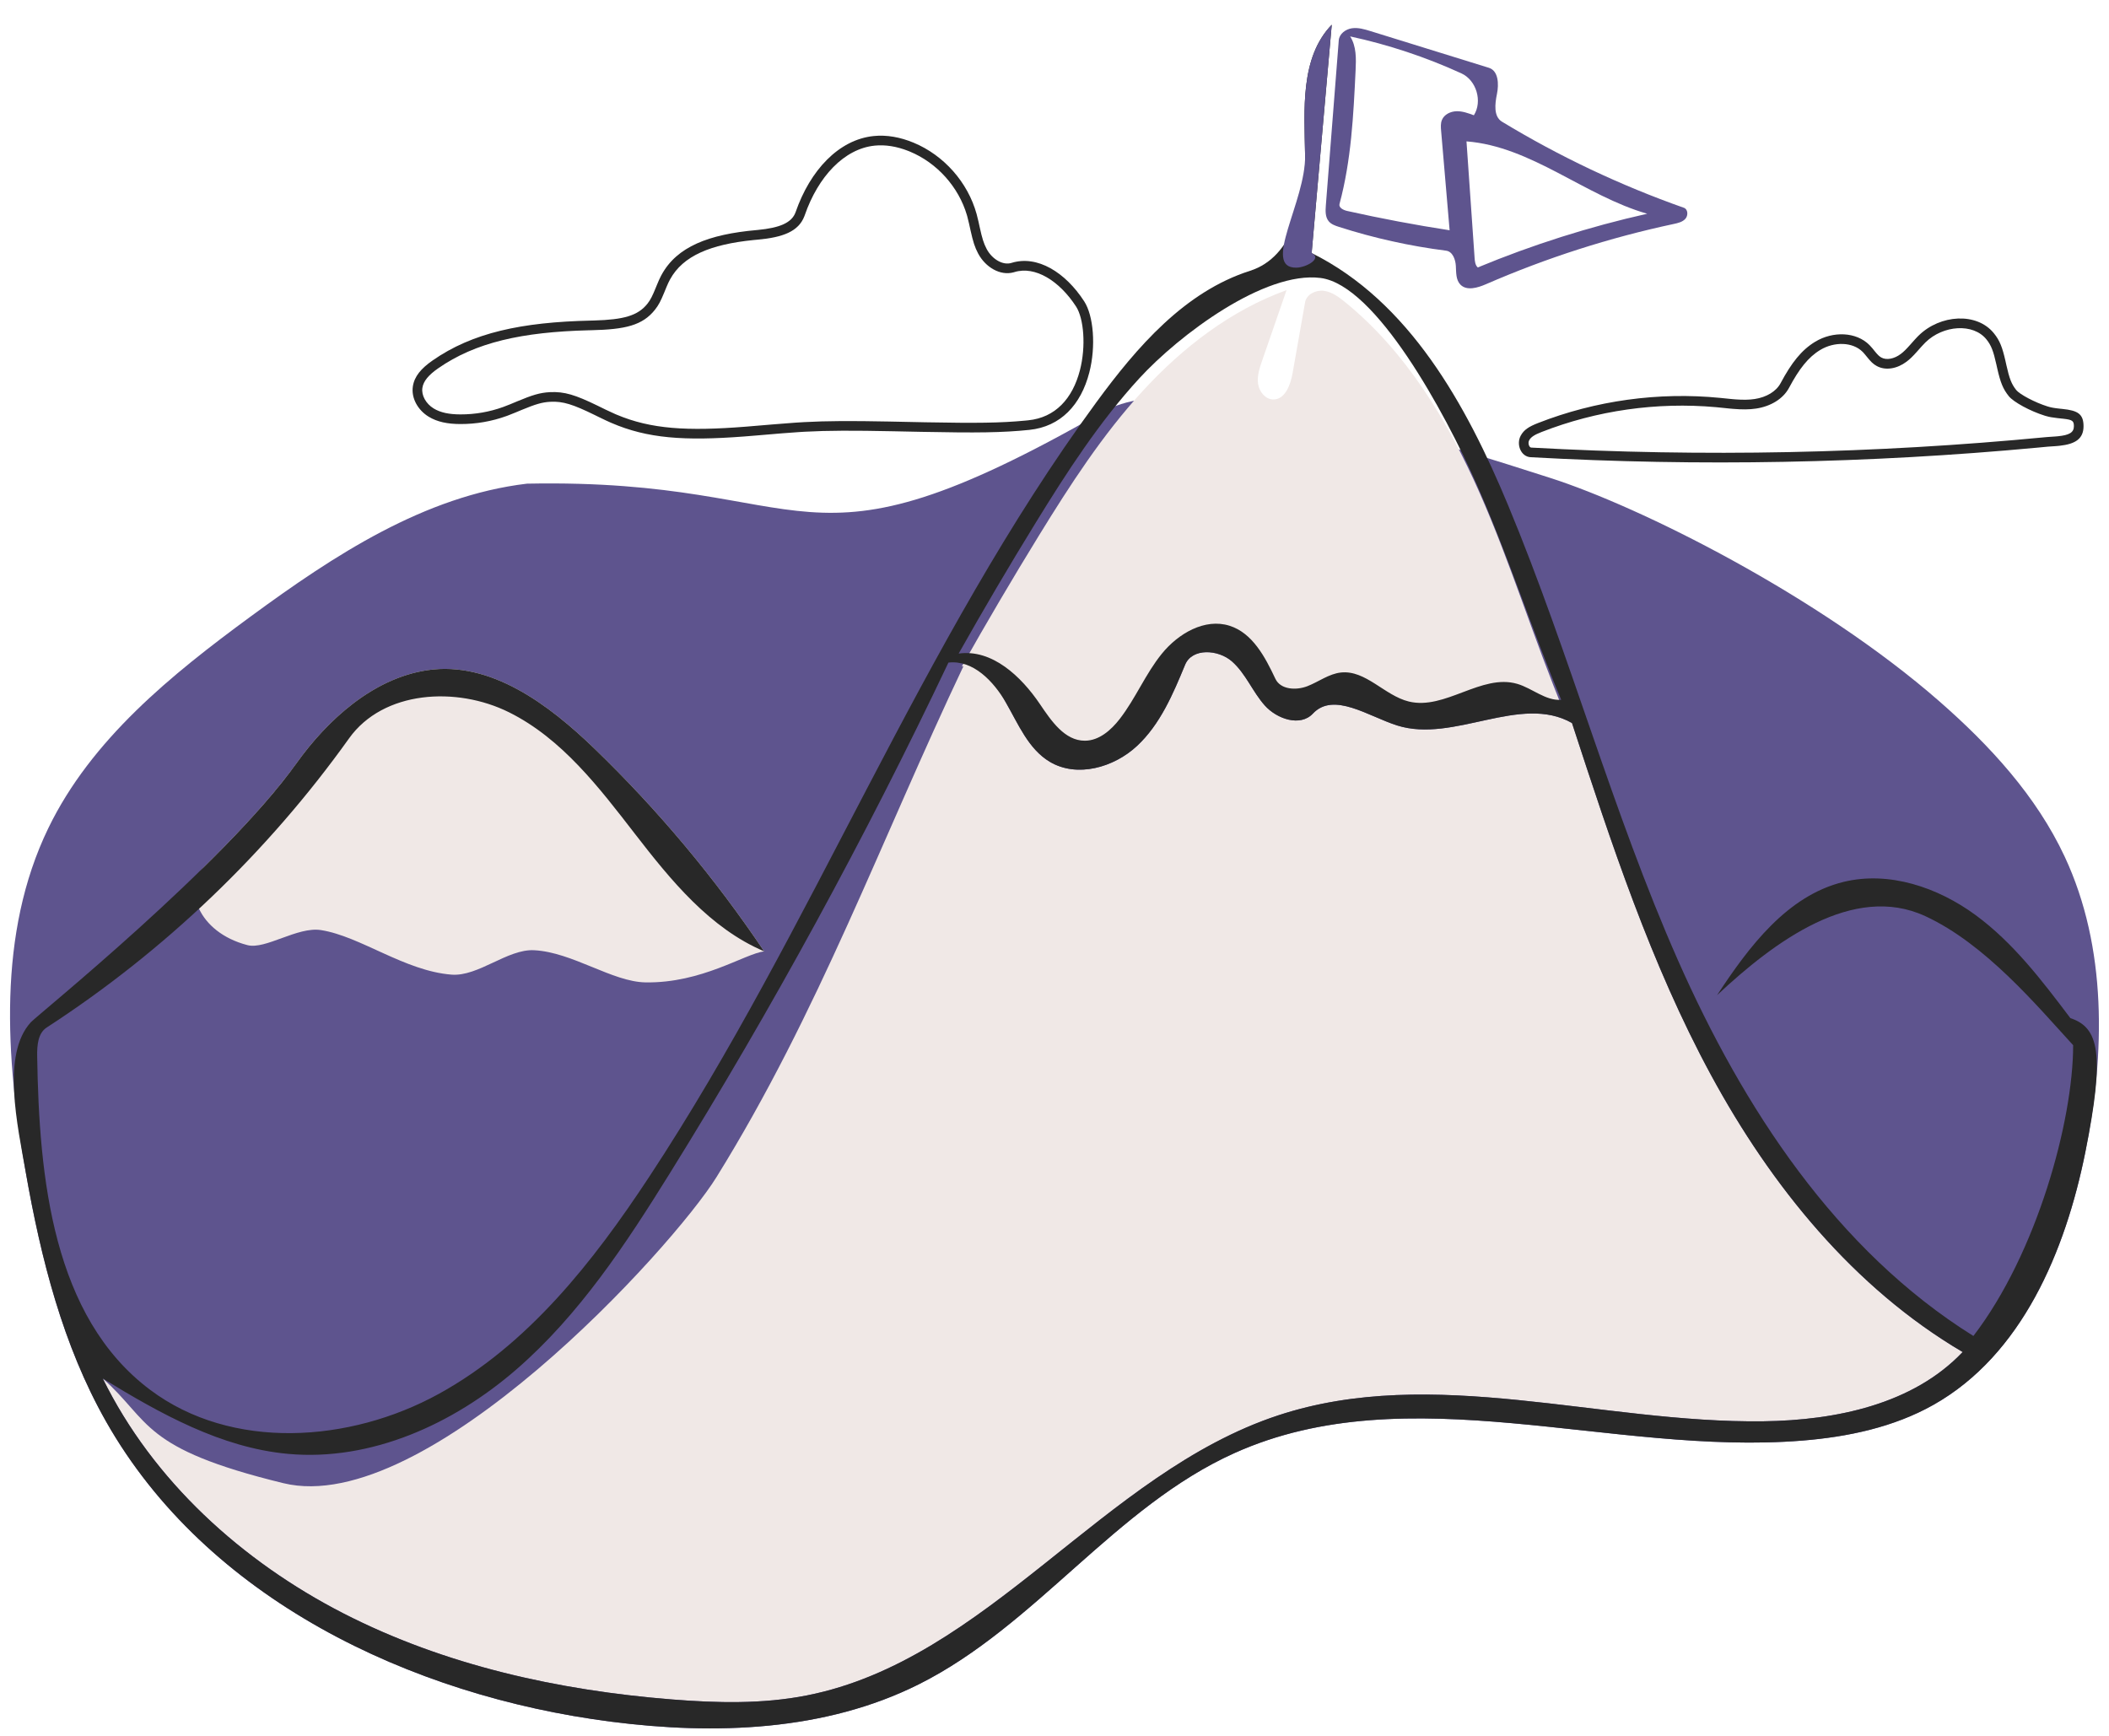
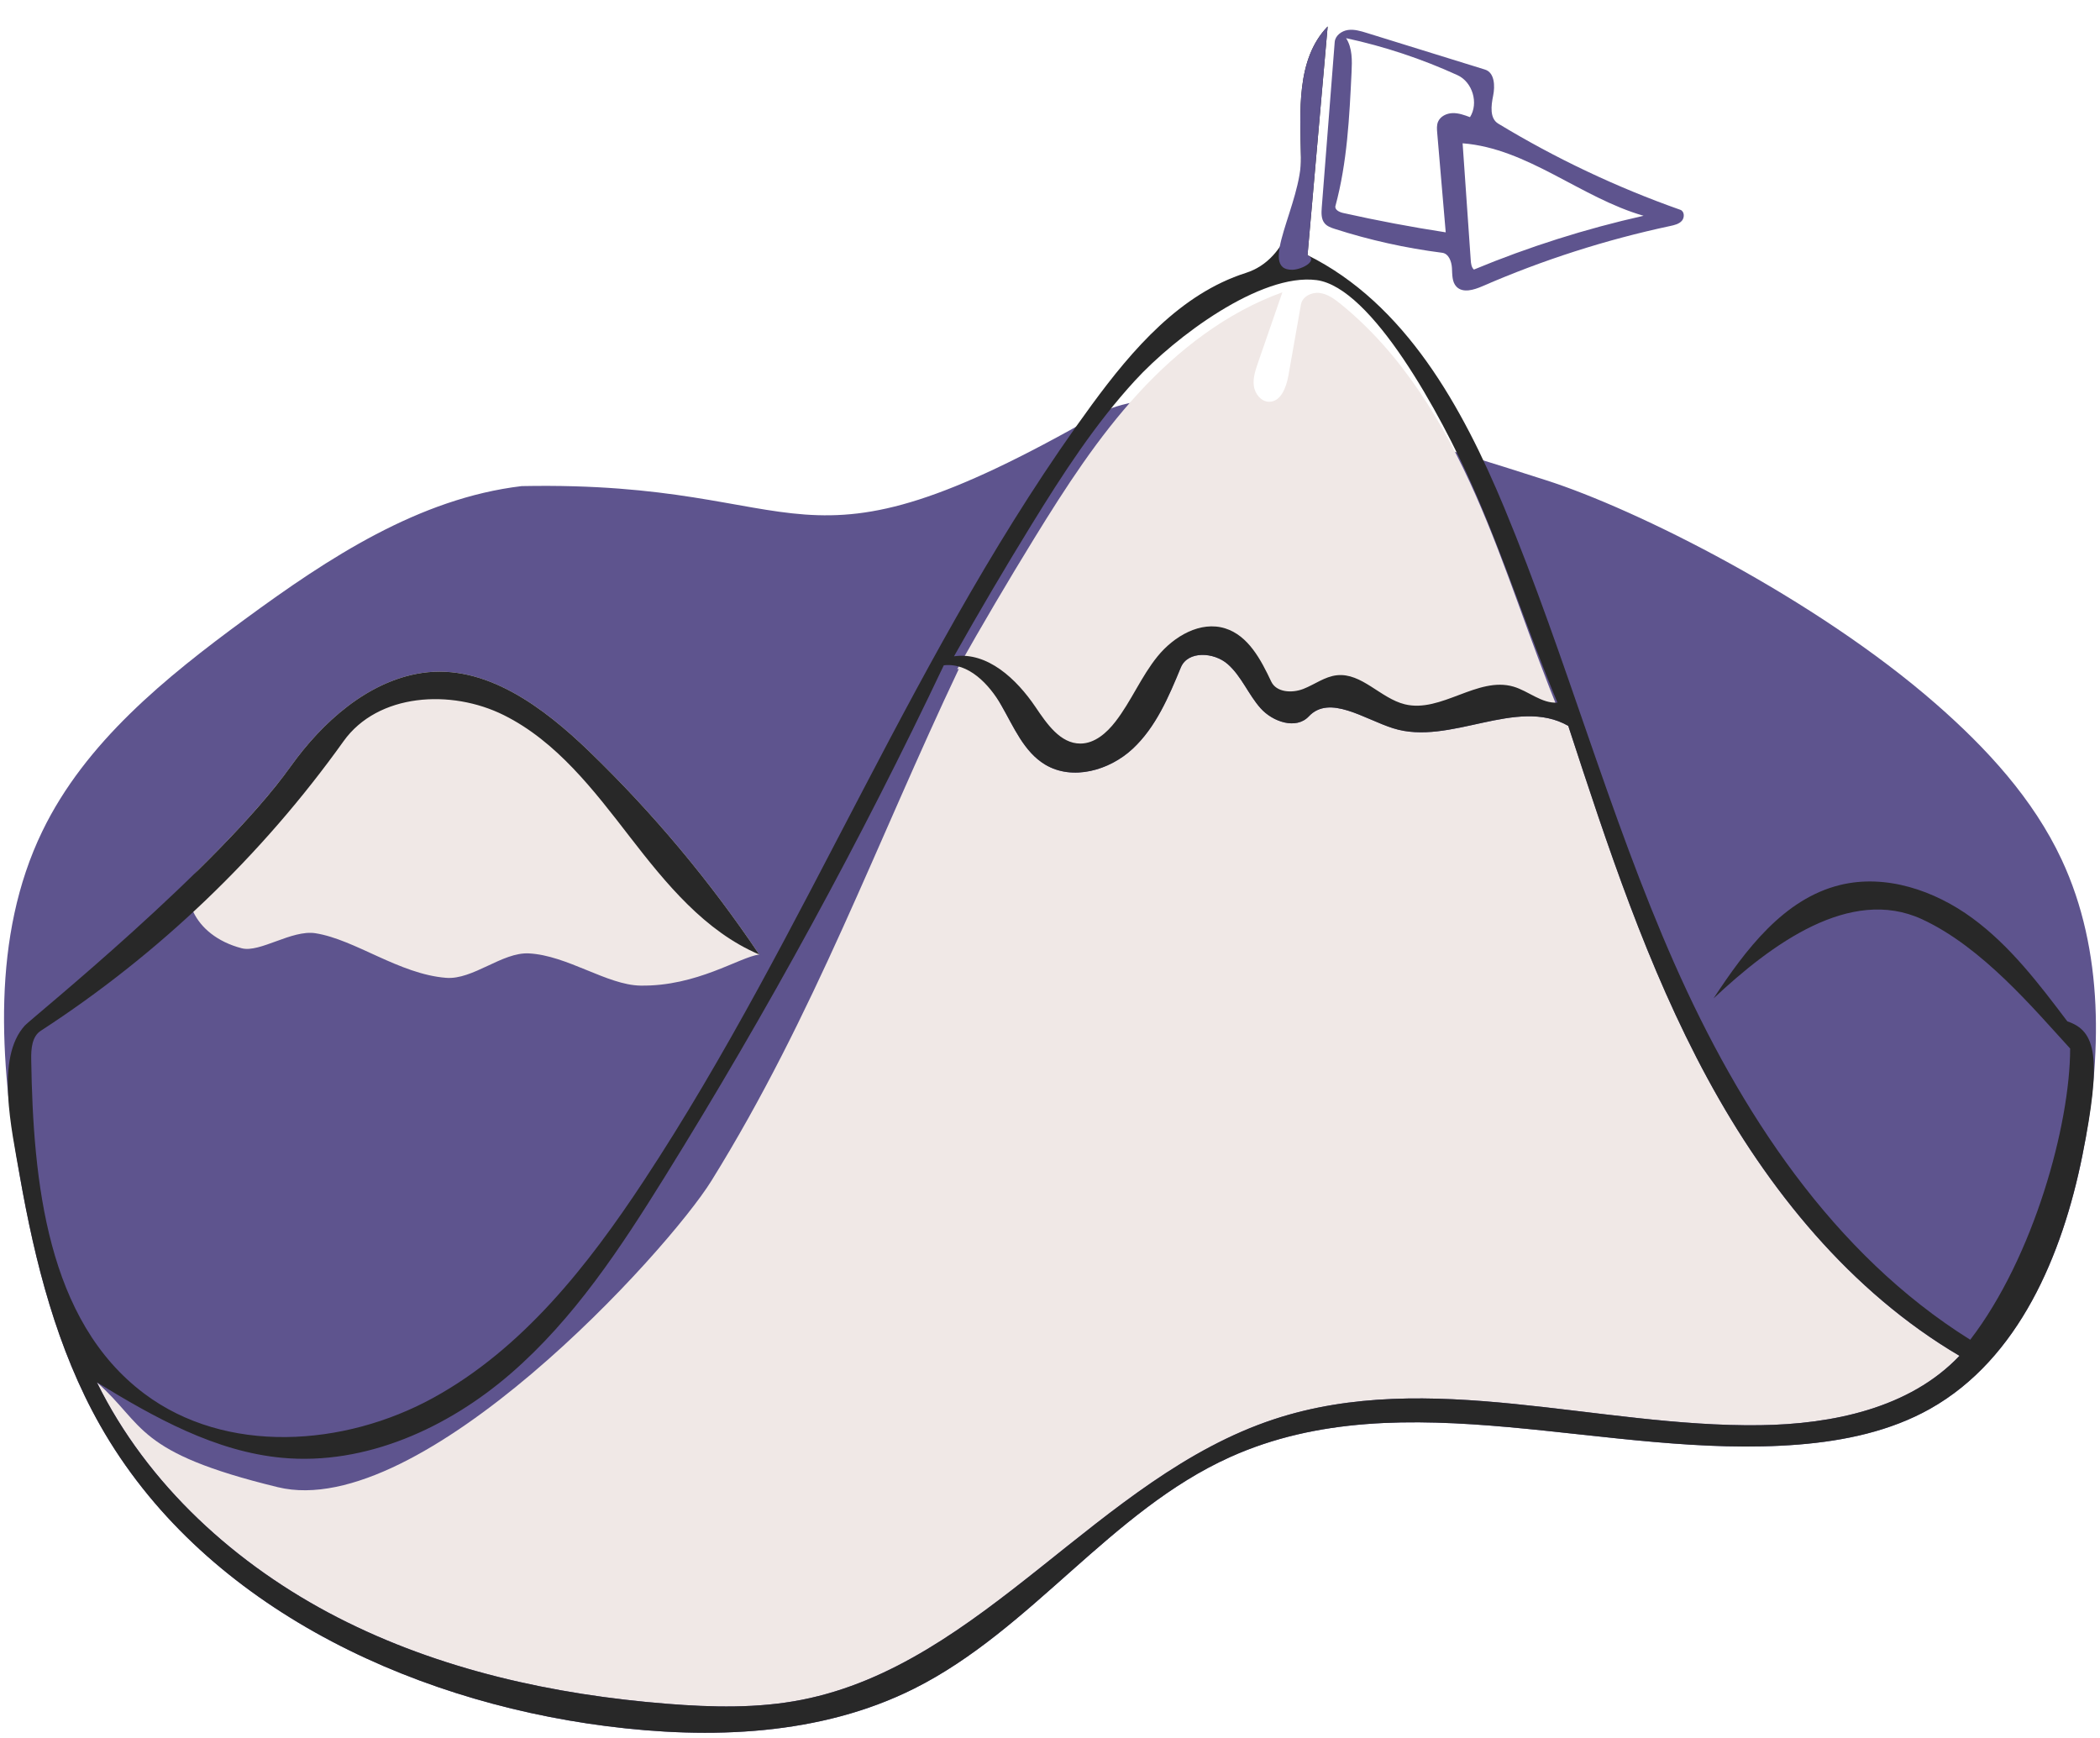
- <svg xmlns="http://www.w3.org/2000/svg" width="175" height="144" viewBox="0 0 175 144" fill="none">
-   <path fill-rule="evenodd" clip-rule="evenodd" d="M76.249 139.766C68.465 143.665 59.34 143.983 50.706 142.872C33.99 140.722 17.11 132.619 8.798 117.957C5.213 111.633 3.403 104.462 2.141 97.303C0.456 87.742 -0.224 77.462 4.009 68.725C7.578 61.36 14.202 56 20.801 51.158C27.717 46.084 35.209 41.15 43.727 40.136C68.298 39.649 65.809 48.879 91.469 34.199C98.929 29.931 121.108 37.257 128.602 39.649C136.095 42.041 150.883 49.421 160.911 58.188C165.103 61.852 168.969 66.046 171.325 71.091C174.852 78.644 174.681 87.444 173.035 95.616C171.375 103.859 167.771 112.432 160.451 116.569C157.143 118.438 153.33 119.24 149.543 119.546C133.73 120.827 116.909 114.076 102.437 120.58C92.531 125.032 85.959 134.901 76.249 139.766Z" fill="#5E548E" />
-   <path fill-rule="evenodd" clip-rule="evenodd" d="M16.955 71.915C19.927 68.989 22.719 65.971 24.599 63.341C27.186 59.72 30.979 56.278 35.474 55.614C40.716 54.839 45.53 58.453 49.34 62.135C54.604 67.222 59.328 72.867 63.408 78.945C61.771 79.158 58.245 81.599 53.559 81.522C50.8 81.476 47.505 79.018 44.319 78.853C42.106 78.739 39.691 81.055 37.463 80.879C33.567 80.57 29.923 77.702 26.637 77.183C24.679 76.874 22.037 78.82 20.532 78.43C16.396 77.357 15.171 73.673 16.955 71.915Z" fill="#F0E8E6" />
-   <path fill-rule="evenodd" clip-rule="evenodd" d="M106.059 117.453C118.902 113.218 132.818 118.126 146.339 117.944C152.33 117.864 158.733 116.542 162.857 112.196C153.825 106.878 146.968 98.421 141.974 89.205C136.98 79.989 133.697 69.963 130.441 60C126.156 57.557 120.641 61.688 115.938 60.203C113.534 59.443 110.664 57.38 108.939 59.218C107.898 60.328 105.959 59.675 104.947 58.54C103.934 57.404 103.37 55.895 102.228 54.889C101.086 53.884 98.919 53.757 98.338 55.163C97.332 57.597 96.272 60.112 94.343 61.905C92.415 63.699 89.357 64.565 87.098 63.21C85.334 62.152 84.501 60.094 83.473 58.312C82.446 56.529 82.045 54.927 80.001 55.163C73.098 69.708 67.944 84.007 59.451 97.685C55.801 103.563 35.383 125.968 23.519 123.081C11.655 120.193 12.535 117.944 8.528 114.394C12.702 122.885 20.075 129.565 28.493 133.883C36.911 138.201 46.34 140.278 55.771 141.028C59.493 141.324 63.267 141.417 66.93 140.697C81.943 137.746 91.529 122.243 106.059 117.453Z" fill="#F0E8E6" />
-   <path fill-rule="evenodd" clip-rule="evenodd" d="M93.185 60.721C94.5 59.022 95.322 56.977 96.678 55.309C98.033 53.641 100.234 52.348 102.285 52.992C104.193 53.592 105.243 55.582 106.094 57.393C106.521 58.301 107.819 58.372 108.755 58.007C109.691 57.643 110.532 56.984 111.53 56.875C113.596 56.65 115.152 58.789 117.17 59.282C120.174 60.015 123.193 56.95 126.162 57.815C127.418 58.181 128.505 59.231 129.811 59.141C127.3 53.123 125.409 46.857 122.773 40.892C120.137 34.928 116.661 29.172 111.6 25.06C111.08 24.637 110.511 24.218 109.845 24.133C109.18 24.049 108.41 24.426 108.293 25.086C107.947 27.049 107.6 29.012 107.254 30.975C107.082 31.947 106.629 33.167 105.643 33.149C104.985 33.136 104.481 32.492 104.39 31.841C104.3 31.189 104.518 30.539 104.733 29.918C105.407 27.971 106.081 26.024 106.755 24.077C102.131 25.745 98.124 28.842 94.802 32.465C91.48 36.087 88.793 40.239 86.218 44.425C84.014 48.01 81.878 51.637 79.812 55.304C82.582 54.91 84.994 57.185 86.561 59.502C87.499 60.888 88.615 62.54 90.289 62.534C91.469 62.53 92.463 61.654 93.185 60.721Z" fill="#F0E8E6" />
-   <path fill-rule="evenodd" clip-rule="evenodd" d="M111.097 18.826C110.791 18.728 110.469 18.616 110.26 18.37C109.96 18.018 109.98 17.502 110.016 17.04C110.373 12.475 110.731 7.909 111.088 3.344C111.13 2.815 111.649 2.425 112.174 2.347C112.698 2.269 113.226 2.428 113.733 2.585C117.003 3.598 120.272 4.611 123.541 5.625C124.339 5.872 124.382 6.979 124.214 7.798C124.046 8.616 123.92 9.667 124.634 10.1C129.402 12.991 134.469 15.388 139.727 17.243C140.067 17.363 140.092 17.88 139.854 18.151C139.617 18.422 139.238 18.51 138.886 18.585C133.547 19.724 128.323 21.4 123.318 23.578C122.617 23.883 121.703 24.162 121.174 23.611C120.798 23.218 120.834 22.605 120.802 22.063C120.771 21.52 120.531 20.87 119.992 20.802C116.975 20.419 113.993 19.756 111.097 18.826ZM122.298 9.566C123.03 8.408 122.508 6.657 121.262 6.088C118.308 4.737 115.207 3.707 112.031 3.021C112.559 3.836 112.531 4.877 112.484 5.846C112.306 9.568 112.122 13.324 111.15 16.921C111.066 17.232 111.466 17.434 111.781 17.505C114.597 18.134 117.434 18.67 120.286 19.109C120.051 16.361 119.816 13.612 119.581 10.863C119.555 10.558 119.531 10.239 119.648 9.955C119.836 9.495 120.359 9.245 120.856 9.231C121.353 9.217 121.833 9.393 122.298 9.566ZM121.686 11.732C121.91 14.958 122.135 18.183 122.359 21.408C122.379 21.691 122.412 22.003 122.621 22.194C127.167 20.307 131.877 18.814 136.68 17.737C131.475 16.243 127.085 12.155 121.686 11.732Z" fill="#5E548E" />
-   <path fill-rule="evenodd" clip-rule="evenodd" d="M76.248 139.766C68.465 143.665 59.34 143.983 50.706 142.872C33.99 140.723 17.11 132.619 8.798 117.957C5.213 111.633 3.403 104.462 2.141 97.303C1.449 93.375 0.105 87.493 2.566 84.823C3.116 84.226 18.564 71.785 24.599 63.341C27.186 59.72 30.979 56.278 35.474 55.614C40.716 54.839 45.53 58.453 49.34 62.135C54.604 67.222 59.328 72.867 63.407 78.945C58.912 77.035 55.677 73.066 52.69 69.201C49.704 65.336 46.619 61.291 42.247 59.113C37.875 56.935 31.804 57.298 28.965 61.272C22.198 70.745 13.637 78.931 3.872 85.269C3.138 85.746 3.071 86.777 3.085 87.652C3.244 97.758 4.374 109.267 12.458 115.333C19.211 120.399 29.013 119.738 36.41 115.67C43.807 111.601 49.216 104.72 53.861 97.67C67.484 76.991 76.33 53.354 90.972 33.384C94.338 28.793 98.304 24.202 103.727 22.472C107.346 21.317 108.361 16.699 108.294 12.902C108.228 9.104 107.868 4.786 110.505 2.052C109.95 8.367 109.394 14.683 108.838 20.999C116.938 25.02 121.669 33.582 125.141 41.932C130.297 54.331 133.796 67.382 139.224 79.665C144.652 91.948 152.357 103.75 163.747 110.864C169.019 104 172.025 93.013 172.025 86.734C169.019 83.457 164.748 78.331 159.752 76.023C153.796 73.272 147.261 78.096 142.477 82.585C145.121 78.559 148.296 74.322 152.975 73.183C156.752 72.262 160.795 73.635 163.929 75.936C167.063 78.236 169.452 81.385 171.795 84.488C174.164 85.269 174.681 87.444 173.035 95.616C171.375 103.859 167.771 112.432 160.451 116.569C157.143 118.438 153.33 119.24 149.543 119.546C133.73 120.827 116.908 114.076 102.437 120.58C92.531 125.032 85.959 134.901 76.248 139.766ZM106.059 117.453C118.902 113.218 132.818 118.126 146.339 117.944C152.329 117.864 158.733 116.542 162.857 112.196C153.824 106.878 146.968 98.421 141.974 89.205C136.98 79.989 133.697 69.963 130.44 60C126.156 57.557 120.64 61.688 115.937 60.203C113.534 59.443 110.664 57.38 108.939 59.218C107.898 60.328 105.959 59.675 104.946 58.54C103.934 57.404 103.37 55.895 102.228 54.889C101.086 53.884 98.919 53.757 98.338 55.163C97.332 57.597 96.272 60.112 94.343 61.905C92.415 63.699 89.357 64.565 87.098 63.21C85.334 62.152 84.501 60.094 83.473 58.312C82.445 56.529 80.743 54.748 78.699 54.984C71.796 69.529 64.073 83.685 55.581 97.363C51.931 103.241 48.069 109.113 42.842 113.646C37.615 118.178 30.79 121.279 23.9 120.648C18.34 120.139 13.29 117.308 8.528 114.394C12.702 122.885 20.074 129.565 28.492 133.883C36.911 138.201 46.339 140.278 55.771 141.028C59.492 141.324 63.267 141.417 66.93 140.697C81.943 137.746 91.529 122.243 106.059 117.453ZM92.918 59.654C94.234 57.955 95.055 55.91 96.411 54.242C97.766 52.574 99.968 51.281 102.018 51.925C103.926 52.525 104.976 54.516 105.827 56.326C106.254 57.235 107.552 57.305 108.488 56.941C109.424 56.576 110.265 55.917 111.264 55.808C113.329 55.583 114.885 57.723 116.903 58.215C119.907 58.949 122.927 55.883 125.895 56.748C127.151 57.114 128.239 58.164 129.544 58.075C127.033 52.057 125.156 46.131 122.52 40.167C119.884 34.203 114.159 23.655 109.579 23.067C104.946 22.472 97.857 27.776 94.535 31.398C91.213 35.02 88.527 39.172 85.952 43.359C83.747 46.943 81.611 50.57 79.546 54.237C82.315 53.844 84.728 56.118 86.295 58.435C87.232 59.822 88.349 61.474 90.022 61.467C91.202 61.463 92.196 60.588 92.918 59.654Z" fill="#282828" />
-   <path fill-rule="evenodd" clip-rule="evenodd" d="M72.503 11.288C69.593 11.583 67.22 14.138 66.021 17.595C65.709 18.494 64.686 18.909 62.891 19.081L62.778 19.092C58.804 19.446 56.166 20.47 54.894 22.81L54.84 22.91C54.737 23.109 54.648 23.308 54.519 23.622L54.435 23.826C54.135 24.564 53.981 24.876 53.724 25.201C52.924 26.212 51.721 26.524 49.311 26.596L49.044 26.603C43.272 26.732 39.194 27.609 35.891 29.916C34.946 30.575 34.383 31.23 34.257 32.07C34.113 33.032 34.672 34.029 35.564 34.576C36.278 35.013 37.135 35.186 38.205 35.189C39.506 35.193 40.808 34.967 42.032 34.523L42.133 34.486C42.318 34.417 42.493 34.348 42.752 34.24L43.302 34.011C44.431 33.544 44.978 33.378 45.665 33.342C46.724 33.287 47.56 33.566 49.341 34.436L49.715 34.62C50.103 34.809 50.382 34.942 50.657 35.062L50.731 35.094C53.718 36.384 56.771 36.6 61.73 36.222L62.709 36.143L64.876 35.96C65.445 35.913 65.852 35.884 66.321 35.854L66.774 35.827C68.706 35.722 70.767 35.72 74.135 35.788L76.451 35.836C81.092 35.928 83.184 35.903 85.415 35.673C88.007 35.406 89.695 33.597 90.387 30.916C90.948 28.743 90.744 26.208 89.962 25.003C88.402 22.598 86.073 21.149 83.93 21.817C83.22 22.038 82.326 21.517 81.87 20.661C81.623 20.196 81.497 19.777 81.29 18.837L81.191 18.383C81.133 18.126 81.091 17.954 81.037 17.761C80.31 15.13 78.325 12.884 75.804 11.839C74.697 11.38 73.572 11.179 72.503 11.288ZM75.497 12.578C77.752 13.512 79.543 15.511 80.232 17.852L80.266 17.974C80.316 18.153 80.356 18.316 80.411 18.563L80.535 19.125C80.743 20.057 80.883 20.509 81.164 21.037C81.771 22.177 82.99 22.903 84.102 22.6L84.168 22.581C85.887 22.045 87.903 23.299 89.291 25.439C89.936 26.433 90.121 28.742 89.612 30.716C88.997 33.1 87.552 34.649 85.333 34.877L85.085 34.902C83.041 35.099 81.009 35.122 76.817 35.043L73.757 34.98C70.6 34.92 68.609 34.926 66.729 35.029L65.992 35.074C65.466 35.109 64.964 35.148 64.144 35.218L61.884 35.407C56.989 35.793 54.014 35.608 51.174 34.413L51.048 34.36C50.811 34.257 50.574 34.147 50.263 33.997L49.561 33.653C47.746 32.773 46.836 32.48 45.623 32.543C44.795 32.587 44.175 32.78 42.889 33.316L42.321 33.553C42.096 33.645 41.939 33.706 41.759 33.771C40.623 34.183 39.415 34.393 38.207 34.389C37.271 34.387 36.549 34.241 35.982 33.894C35.346 33.504 34.955 32.807 35.048 32.189C35.133 31.623 35.568 31.117 36.349 30.571C39.451 28.405 43.328 27.551 48.837 27.408L49.062 27.403C51.888 27.34 53.318 27.004 54.352 25.697C54.645 25.327 54.817 24.995 55.097 24.32L55.313 23.794C55.423 23.534 55.501 23.369 55.597 23.192C56.669 21.219 58.981 20.277 62.528 19.919L62.849 19.889C64.975 19.699 66.268 19.206 66.751 17.929L66.777 17.857C67.884 14.663 70.041 12.342 72.584 12.084C73.471 11.994 74.42 12.152 75.368 12.526L75.497 12.578Z" fill="#282828" />
-   <path fill-rule="evenodd" clip-rule="evenodd" d="M159.208 27.844L159.109 27.942C159.034 28.019 158.959 28.099 158.867 28.201L158.501 28.613C158.152 29.004 157.964 29.19 157.717 29.376C157.179 29.782 156.535 29.907 156.107 29.668C155.934 29.571 155.806 29.445 155.559 29.141L155.375 28.913C155.278 28.797 155.21 28.721 155.126 28.636C154.022 27.524 152.094 27.47 150.626 28.355C149.478 29.049 148.652 30.11 147.748 31.799C147.379 32.489 146.567 32.967 145.601 33.112C145.132 33.183 144.638 33.188 144.007 33.142L143.698 33.116L142.728 33.018C137.622 32.514 132.401 33.236 127.623 35.105C126.869 35.4 126.45 35.664 126.184 36.156C125.8 36.866 126.189 37.896 127.009 37.941C141.014 38.717 155.077 38.452 169.043 37.149L169.929 37.065L170.576 37.021C170.636 37.017 170.686 37.012 170.747 37.007L170.913 36.99C172.187 36.849 172.887 36.426 172.887 35.367C172.887 34.344 172.394 34.064 171.148 33.937L170.899 33.911C170.417 33.858 170.197 33.819 169.899 33.726C168.843 33.399 167.585 32.717 167.31 32.376C166.904 31.872 166.731 31.398 166.484 30.295L166.407 29.946C166.147 28.81 165.941 28.268 165.452 27.66C164.025 25.886 160.98 26.103 159.208 27.844ZM164.828 28.162C165.234 28.666 165.407 29.14 165.653 30.241L165.731 30.59C165.991 31.728 166.197 32.27 166.687 32.878C167.083 33.37 168.468 34.12 169.662 34.491L169.772 34.523C170.058 34.606 170.297 34.648 170.716 34.695L171.268 34.755C171.972 34.838 172.087 34.938 172.087 35.367C172.087 35.889 171.709 36.108 170.757 36.203L170.514 36.223L169.905 36.265C169.875 36.267 169.848 36.269 169.821 36.272L169.742 36.279C155.561 37.642 141.277 37.931 127.053 37.142C126.89 37.133 126.757 36.779 126.887 36.537C127.035 36.264 127.328 36.079 127.915 35.85C132.494 34.058 137.494 33.347 142.392 33.789L142.991 33.849L143.486 33.9C143.602 33.911 143.698 33.919 143.803 33.928C144.558 33.991 145.146 33.99 145.72 33.904C146.916 33.723 147.952 33.114 148.453 32.177C149.295 30.604 150.044 29.641 151.04 29.04C152.215 28.331 153.739 28.374 154.558 29.2L154.606 29.249C154.646 29.291 154.685 29.336 154.734 29.395L154.888 29.583C155.231 30.009 155.414 30.197 155.716 30.366C156.461 30.783 157.431 30.594 158.199 30.015C158.48 29.802 158.687 29.602 159.029 29.222L159.456 28.743C159.579 28.606 159.667 28.514 159.768 28.415C161.232 26.977 163.732 26.799 164.828 28.162Z" fill="#282828" />
-   <path fill-rule="evenodd" clip-rule="evenodd" d="M108.294 12.902C108.228 9.104 107.868 4.786 110.505 2.052C109.95 8.367 109.394 14.683 108.838 20.999C109.74 21.447 108.394 22.197 107.579 22.212C104.656 22.265 108.361 16.699 108.294 12.902Z" fill="#5E548E" />
+ <svg xmlns="http://www.w3.org/2000/svg" width="174" height="144" viewBox="0 0 174 144" fill="none">
+   <path fill-rule="evenodd" clip-rule="evenodd" d="M75.749 139.906C67.966 143.806 58.841 144.124 50.207 143.013C33.491 140.863 16.611 132.759 8.299 118.098C4.714 111.774 2.904 104.603 1.642 97.444C-0.043 87.882 -0.723 77.603 3.51 68.866C7.079 61.501 13.703 56.141 20.302 51.299C27.218 46.224 34.71 41.291 43.227 40.276C67.799 39.79 65.31 49.02 90.971 34.34C98.43 30.072 120.609 37.398 128.103 39.79C135.596 42.182 150.383 49.562 160.412 58.329C164.604 61.993 168.47 66.187 170.826 71.232C174.353 78.785 174.182 87.584 172.536 95.756C170.876 103.999 167.272 112.573 159.952 116.71C156.644 118.579 152.831 119.38 149.044 119.687C133.231 120.968 116.409 114.217 101.938 120.72C92.032 125.172 85.46 135.041 75.749 139.906Z" fill="#5E548E" />
+   <path fill-rule="evenodd" clip-rule="evenodd" d="M16.456 72.056C19.427 69.129 22.22 66.111 24.1 63.481C26.687 59.861 30.48 56.419 34.975 55.754C40.217 54.98 45.031 58.594 48.841 62.276C54.105 67.362 58.829 73.008 62.908 79.086C61.272 79.299 57.746 81.74 53.06 81.662C50.301 81.617 47.006 79.158 43.82 78.994C41.607 78.88 39.192 81.196 36.964 81.019C33.068 80.711 29.424 77.843 26.138 77.324C24.18 77.014 21.538 78.96 20.033 78.57C15.897 77.497 14.672 73.814 16.456 72.056Z" fill="#F0E8E6" />
+   <path fill-rule="evenodd" clip-rule="evenodd" d="M105.56 117.593C118.403 113.359 132.319 118.266 145.84 118.085C151.831 118.005 158.234 116.683 162.358 112.337C153.326 107.019 146.469 98.562 141.475 89.346C136.481 80.13 133.198 70.104 129.942 60.141C125.657 57.697 120.142 61.829 115.439 60.343C113.035 59.584 110.165 57.521 108.44 59.359C107.399 60.469 105.46 59.816 104.448 58.681C103.435 57.545 102.871 56.036 101.729 55.03C100.587 54.025 98.42 53.898 97.839 55.304C96.833 57.738 95.773 60.252 93.844 62.046C91.916 63.84 88.858 64.705 86.599 63.351C84.835 62.293 84.002 60.235 82.974 58.452C81.947 56.67 81.546 55.068 79.502 55.304C72.599 69.849 67.445 84.147 58.952 97.826C55.303 103.703 34.884 126.109 23.02 123.221C11.156 120.334 12.036 118.085 8.029 114.535C12.203 123.025 19.576 129.706 27.994 134.024C36.412 138.342 45.841 140.418 55.272 141.168C58.993 141.464 62.768 141.558 66.431 140.838C81.444 137.887 91.03 122.384 105.56 117.593Z" fill="#F0E8E6" />
+   <path fill-rule="evenodd" clip-rule="evenodd" d="M92.685 60.862C94 59.162 94.822 57.117 96.178 55.45C97.533 53.782 99.734 52.489 101.785 53.133C103.693 53.732 104.743 55.723 105.594 57.533C106.021 58.442 107.319 58.513 108.255 58.148C109.191 57.784 110.032 57.125 111.03 57.016C113.096 56.79 114.652 58.93 116.67 59.423C119.674 60.156 122.693 57.091 125.662 57.956C126.918 58.322 128.005 59.372 129.311 59.282C126.8 53.264 124.909 46.997 122.273 41.033C119.637 35.069 116.161 29.312 111.1 25.2C110.58 24.777 110.011 24.359 109.345 24.274C108.68 24.189 107.91 24.567 107.793 25.227C107.447 27.19 107.1 29.153 106.754 31.116C106.582 32.088 106.129 33.308 105.143 33.289C104.485 33.277 103.981 32.633 103.89 31.981C103.8 31.33 104.018 30.68 104.233 30.058C104.907 28.112 105.581 26.165 106.255 24.218C101.631 25.886 97.624 28.983 94.302 32.605C90.98 36.228 88.293 40.38 85.718 44.566C83.514 48.151 81.378 51.778 79.312 55.444C82.082 55.051 84.494 57.325 86.061 59.643C86.999 61.029 88.115 62.681 89.789 62.675C90.969 62.67 91.963 61.795 92.685 60.862Z" fill="#F0E8E6" />
+   <path fill-rule="evenodd" clip-rule="evenodd" d="M110.599 18.967C110.293 18.868 109.971 18.756 109.762 18.511C109.462 18.158 109.482 17.643 109.518 17.181C109.875 12.615 110.233 8.05 110.59 3.484C110.632 2.955 111.151 2.565 111.675 2.487C112.2 2.409 112.728 2.568 113.235 2.725C116.505 3.739 119.774 4.752 123.043 5.765C123.841 6.013 123.884 7.12 123.716 7.938C123.548 8.757 123.422 9.807 124.136 10.241C128.904 13.131 133.97 15.529 139.229 17.384C139.569 17.504 139.594 18.02 139.356 18.292C139.119 18.563 138.74 18.65 138.387 18.726C133.049 19.865 127.825 21.54 122.82 23.719C122.119 24.024 121.205 24.303 120.676 23.751C120.3 23.359 120.336 22.746 120.304 22.203C120.273 21.661 120.033 21.011 119.494 20.943C116.477 20.559 113.495 19.897 110.599 18.967ZM121.8 9.707C122.532 8.548 122.01 6.798 120.764 6.228C117.81 4.878 114.709 3.848 111.533 3.162C112.061 3.976 112.033 5.018 111.986 5.987C111.808 9.709 111.624 13.465 110.652 17.062C110.568 17.373 110.968 17.575 111.283 17.645C114.099 18.275 116.936 18.81 119.788 19.25C119.553 16.501 119.318 13.752 119.083 11.004C119.057 10.698 119.033 10.379 119.149 10.095C119.338 9.636 119.861 9.386 120.358 9.372C120.855 9.358 121.335 9.533 121.8 9.707ZM121.188 11.873C121.412 15.098 121.637 18.324 121.861 21.549C121.881 21.832 121.914 22.144 122.123 22.335C126.669 20.448 131.379 18.955 136.182 17.878C130.977 16.383 126.586 12.295 121.188 11.873Z" fill="#5E548E" />
+   <path fill-rule="evenodd" clip-rule="evenodd" d="M75.749 139.907C67.966 143.806 58.841 144.124 50.207 143.013C33.491 140.863 16.611 132.76 8.299 118.098C4.714 111.774 2.904 104.603 1.642 97.444C0.95 93.516 -0.394 87.633 2.067 84.963C2.617 84.367 18.065 71.926 24.1 63.481C26.687 59.861 30.48 56.419 34.975 55.755C40.217 54.98 45.031 58.594 48.841 62.276C54.105 67.362 58.829 73.008 62.908 79.086C58.413 77.176 55.178 73.207 52.191 69.342C49.205 65.476 46.12 61.432 41.748 59.254C37.376 57.075 31.305 57.438 28.466 61.413C21.699 70.885 13.138 79.072 3.373 85.41C2.639 85.887 2.572 86.918 2.586 87.793C2.745 97.899 3.875 109.408 11.959 115.474C18.712 120.54 28.514 119.879 35.911 115.811C43.308 111.742 48.717 104.86 53.361 97.811C66.985 77.132 75.831 53.495 90.473 33.525C93.84 28.934 97.805 24.343 103.228 22.612C106.847 21.458 107.862 16.84 107.795 13.042C107.729 9.244 107.369 4.926 110.006 2.192C109.45 8.508 108.895 14.824 108.339 21.14C116.439 25.161 121.17 33.723 124.642 42.073C129.798 54.472 133.297 67.523 138.725 79.806C144.153 92.089 151.858 103.891 163.248 111.005C168.52 104.141 171.526 93.154 171.526 86.875C168.52 83.598 164.249 78.472 159.253 76.164C153.296 73.412 146.762 78.236 141.978 82.725C144.622 78.7 147.797 74.463 152.476 73.323C156.253 72.403 160.296 73.776 163.43 76.076C166.564 78.377 168.953 81.526 171.296 84.628C173.665 85.41 174.182 87.584 172.536 95.757C170.876 104 167.272 112.573 159.952 116.71C156.644 118.579 152.831 119.38 149.044 119.687C133.231 120.968 116.409 114.217 101.938 120.72C92.032 125.172 85.46 135.041 75.749 139.907ZM105.56 117.593C118.403 113.359 132.319 118.266 145.84 118.085C151.83 118.005 158.234 116.683 162.358 112.337C153.325 107.019 146.469 98.562 141.475 89.346C136.481 80.13 133.198 70.104 129.941 60.141C125.657 57.697 120.141 61.829 115.438 60.343C113.035 59.584 110.165 57.521 108.44 59.359C107.399 60.469 105.46 59.816 104.447 58.681C103.435 57.545 102.871 56.036 101.729 55.03C100.587 54.025 98.42 53.898 97.839 55.304C96.833 57.738 95.773 60.252 93.844 62.046C91.915 63.84 88.858 64.705 86.599 63.351C84.835 62.293 84.002 60.235 82.974 58.452C81.946 56.67 80.244 54.888 78.2 55.124C71.297 69.67 63.575 83.826 55.082 97.504C51.432 103.382 47.57 109.254 42.343 113.786C37.116 118.319 30.291 121.419 23.401 120.789C17.841 120.28 12.791 117.449 8.029 114.535C12.203 123.025 19.575 129.706 27.994 134.024C36.412 138.342 45.84 140.418 55.272 141.168C58.993 141.464 62.768 141.558 66.431 140.838C81.444 137.887 91.03 122.384 105.56 117.593ZM92.419 59.795C93.735 58.096 94.556 56.051 95.912 54.383C97.267 52.715 99.469 51.422 101.519 52.066C103.427 52.666 104.477 54.657 105.328 56.467C105.755 57.376 107.053 57.446 107.989 57.081C108.925 56.717 109.766 56.058 110.765 55.949C112.83 55.724 114.386 57.863 116.404 58.356C119.408 59.089 122.428 56.024 125.396 56.889C126.652 57.255 127.74 58.305 129.045 58.215C126.534 52.197 124.657 46.272 122.021 40.307C119.385 34.343 113.66 23.796 109.08 23.207C104.447 22.612 97.358 27.916 94.036 31.539C90.714 35.161 88.028 39.313 85.453 43.5C83.248 47.084 81.112 50.711 79.047 54.378C81.816 53.984 84.229 56.259 85.796 58.576C86.733 59.962 87.85 61.614 89.523 61.608C90.703 61.604 91.697 60.728 92.419 59.795Z" fill="#282828" />
+   <path fill-rule="evenodd" clip-rule="evenodd" d="M107.795 13.042C107.729 9.244 107.369 4.926 110.006 2.192C109.451 8.508 108.895 14.824 108.339 21.14C109.241 21.588 107.895 22.337 107.08 22.352C104.157 22.406 107.862 16.84 107.795 13.042Z" fill="#5E548E" />
</svg>
